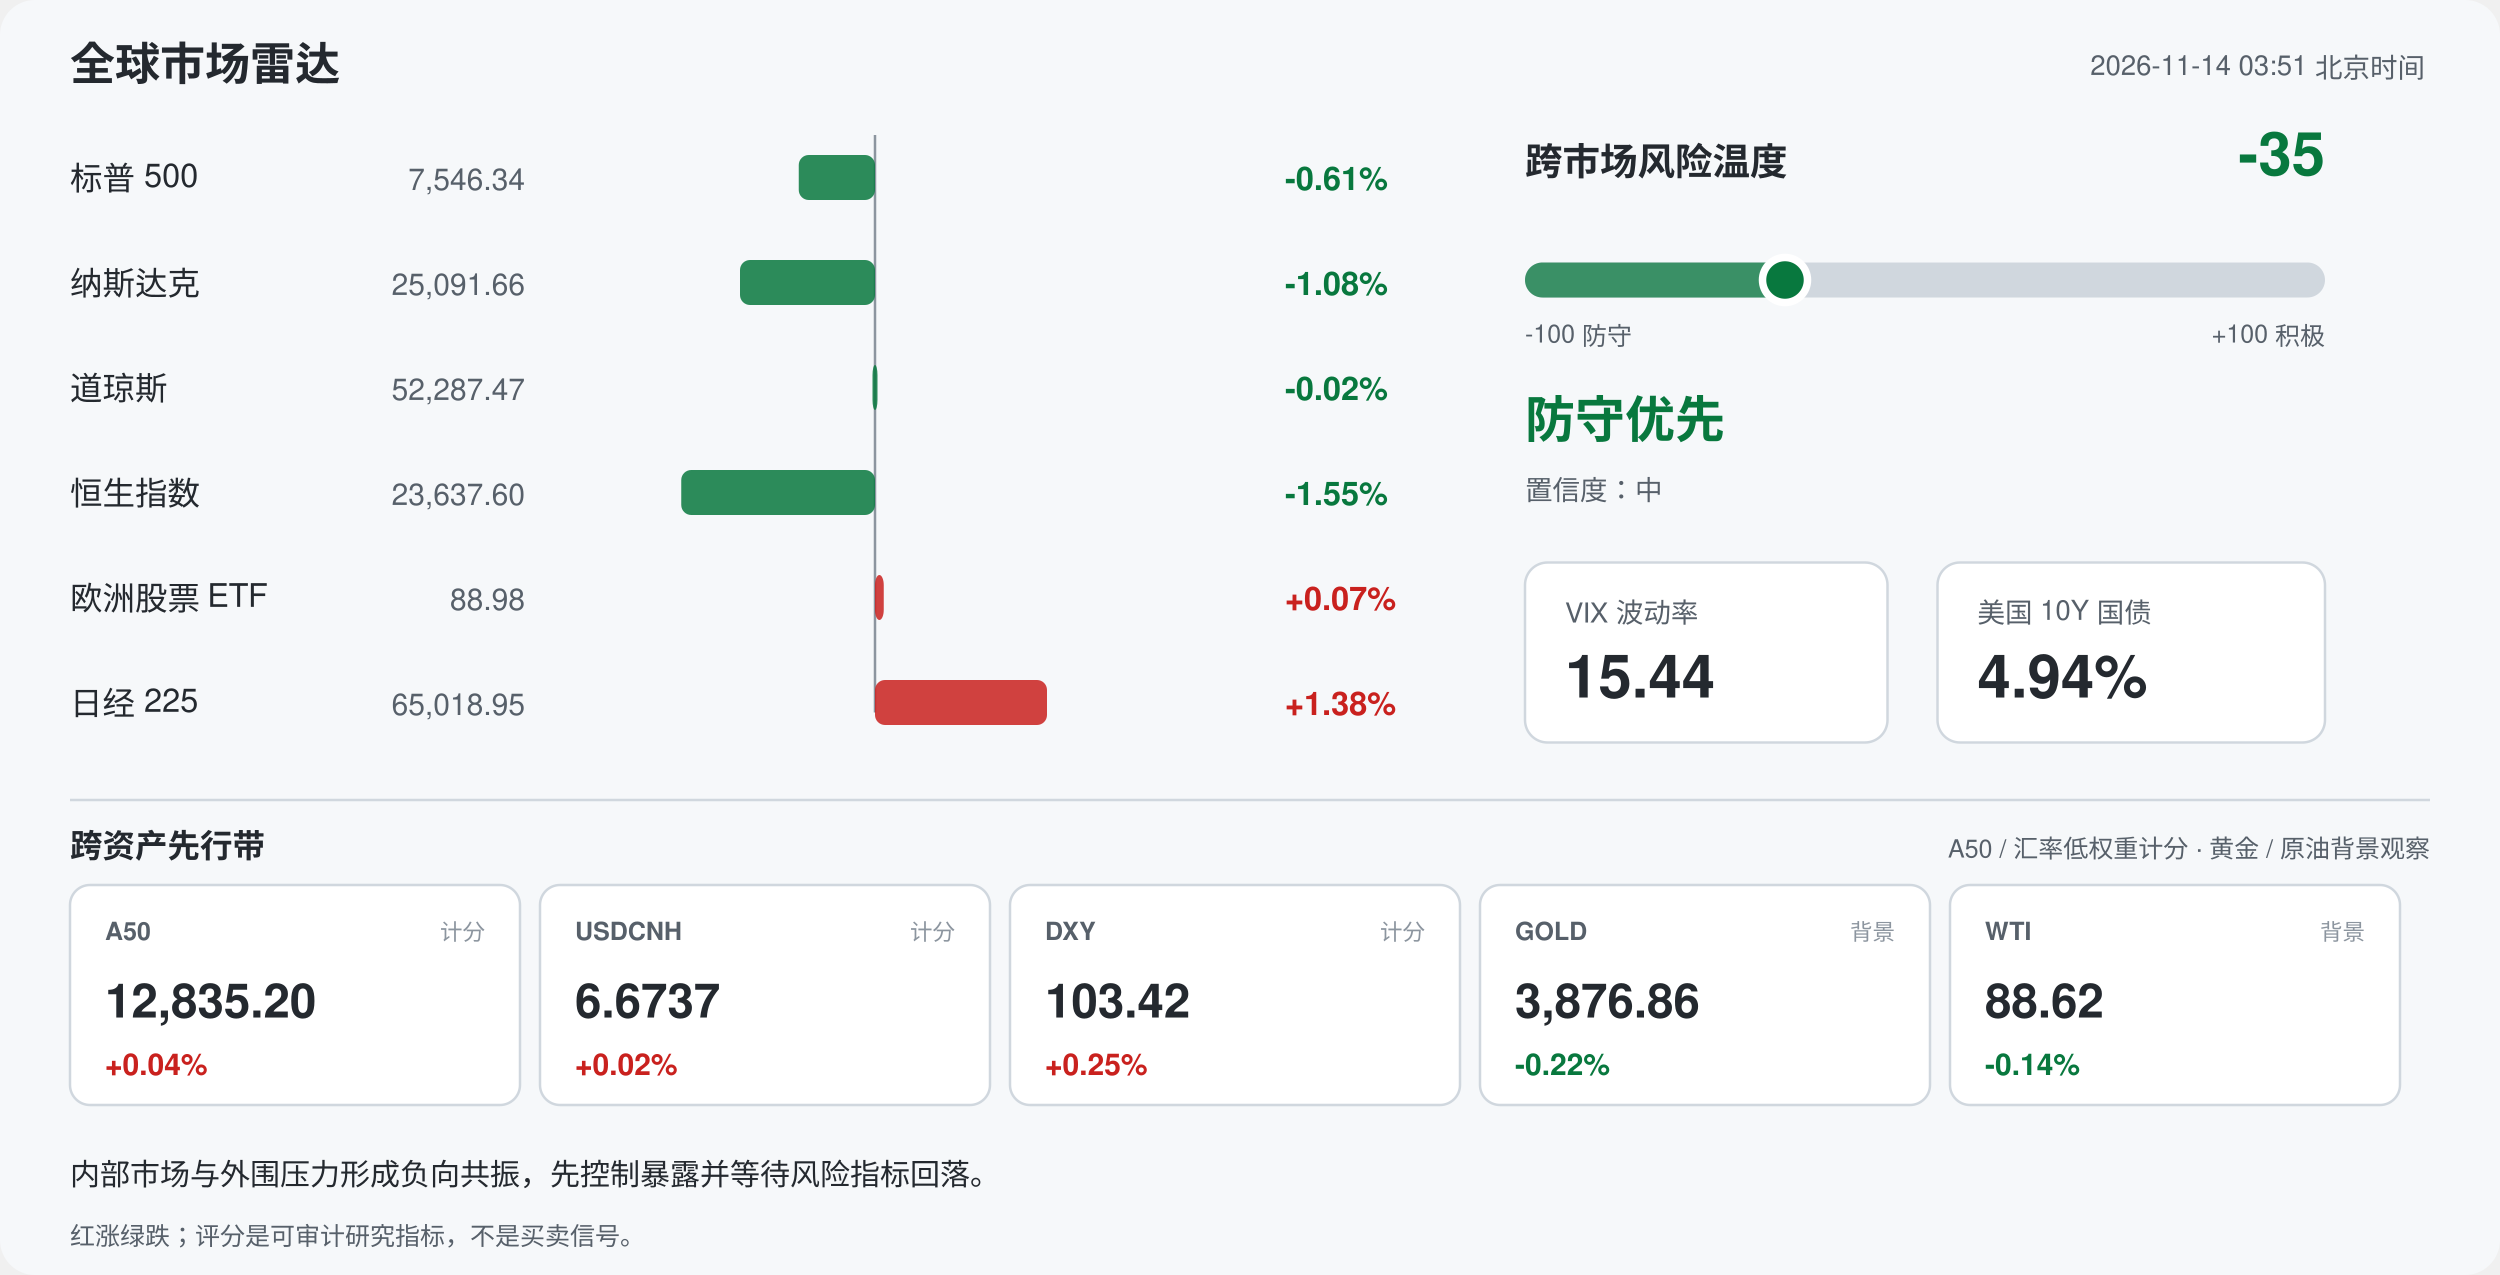
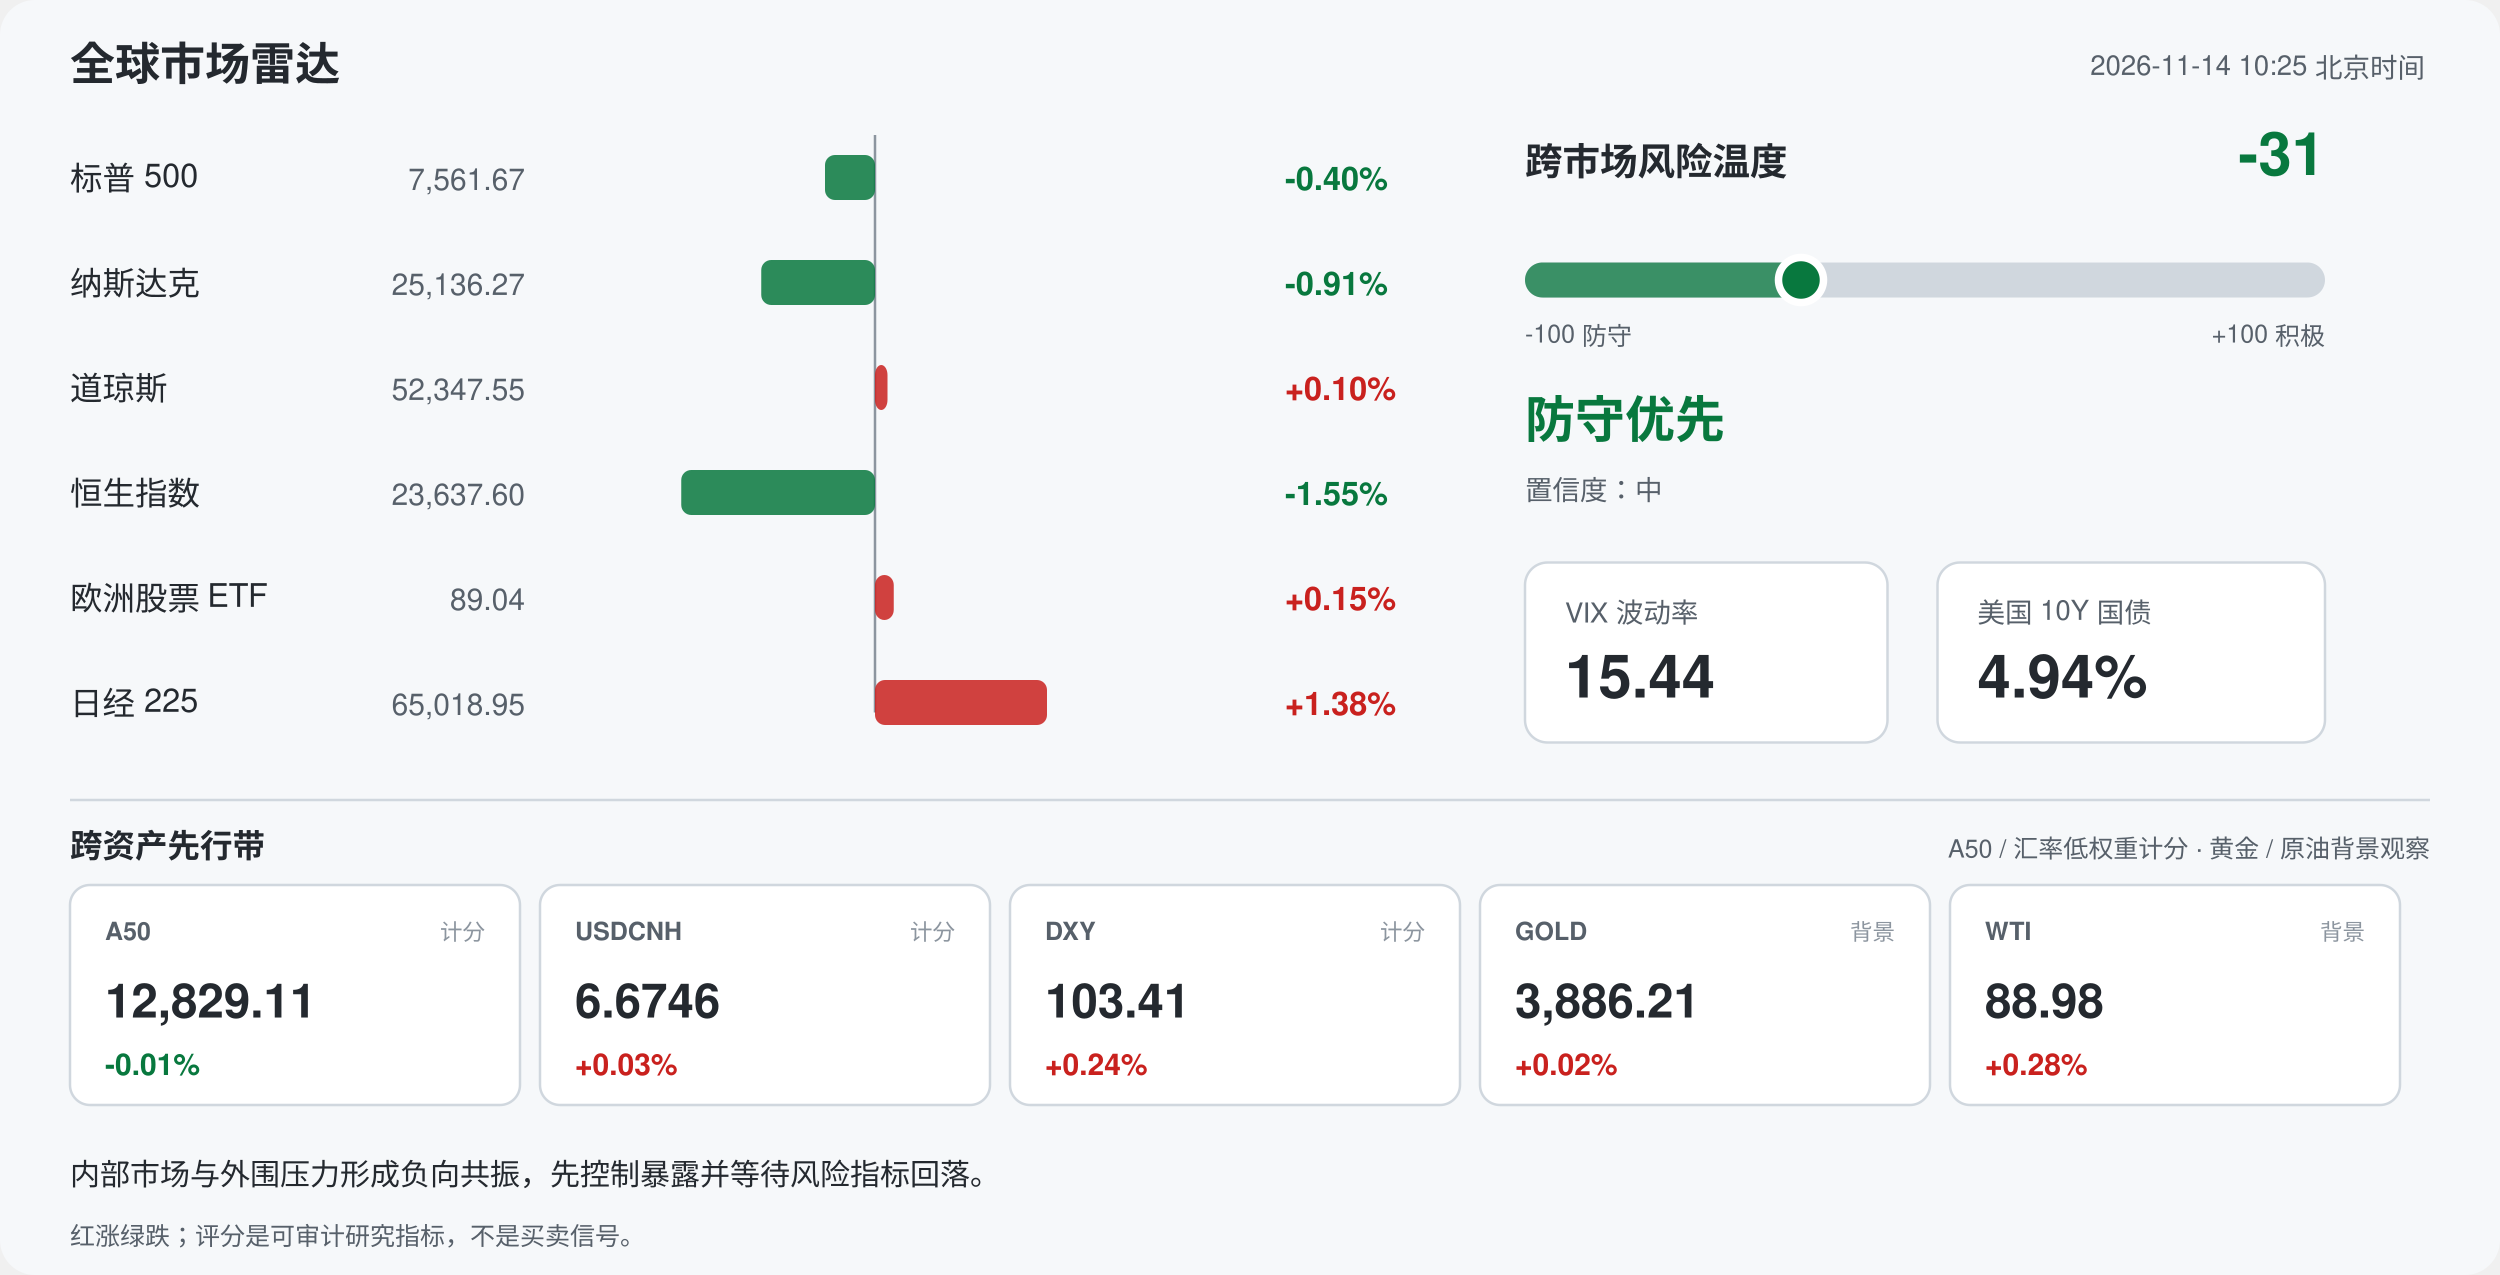
<svg xmlns="http://www.w3.org/2000/svg" width="1000" height="510" viewBox="0 0 1000 510" font-family="-apple-system,Segoe UI,Helvetica,Arial,sans-serif">
  <rect width="1000" height="510" rx="14" fill="#f6f8fa" />
  <text x="28" y="32" font-size="18" font-weight="700" fill="#24292f">全球市场雷达</text>
-   <text x="970" y="30" font-size="11" fill="#57606a" text-anchor="end">2026-11-14 03:51 北京时间</text>
+   <text x="970" y="30" font-size="11" fill="#57606a" text-anchor="end">2026-11-14 10:25 北京时间</text>
  <line x1="350" y1="54" x2="350" y2="285" stroke="#8c959f" stroke-width="1" />
  <text x="28" y="76" font-size="13" fill="#24292f">标普 500</text>
-   <text x="210" y="76" font-size="12" fill="#57606a" text-anchor="end">7,546.34</text>
-   <rect x="319.5" y="62" width="30.5" height="18" rx="4" fill="#08783e" opacity="0.85" />
-   <text x="514" y="76" font-size="13" font-weight="600" fill="#08783e">-0.61%</text>
+   <text x="210" y="76" font-size="12" fill="#57606a" text-anchor="end">7,561.67</text>
+   <rect x="330.0" y="62" width="20.0" height="18" rx="4" fill="#08783e" opacity="0.85" />
+   <text x="514" y="76" font-size="13" font-weight="600" fill="#08783e">-0.40%</text>
  <text x="28" y="118" font-size="13" fill="#24292f">纳斯达克</text>
-   <text x="210" y="118" font-size="12" fill="#57606a" text-anchor="end">25,091.66</text>
-   <rect x="296.0" y="104" width="54.0" height="18" rx="4" fill="#08783e" opacity="0.85" />
-   <text x="514" y="118" font-size="13" font-weight="600" fill="#08783e">-1.08%</text>
+   <text x="210" y="118" font-size="12" fill="#57606a" text-anchor="end">25,136.27</text>
+   <rect x="304.5" y="104" width="45.5" height="18" rx="4" fill="#08783e" opacity="0.85" />
+   <text x="514" y="118" font-size="13" font-weight="600" fill="#08783e">-0.91%</text>
  <text x="28" y="160" font-size="13" fill="#24292f">道琼斯</text>
-   <text x="210" y="160" font-size="12" fill="#57606a" text-anchor="end">52,287.47</text>
-   <rect x="349.0" y="146" width="2.0" height="18" rx="4" fill="#08783e" opacity="0.85" />
-   <text x="514" y="160" font-size="13" font-weight="600" fill="#08783e">-0.02%</text>
+   <text x="210" y="160" font-size="12" fill="#57606a" text-anchor="end">52,347.55</text>
+   <rect x="350.0" y="146" width="5.0" height="18" rx="4" fill="#c9211e" opacity="0.85" />
+   <text x="514" y="160" font-size="13" font-weight="600" fill="#c9211e">+0.10%</text>
  <text x="28" y="202" font-size="13" fill="#24292f">恒生指数</text>
  <text x="210" y="202" font-size="12" fill="#57606a" text-anchor="end">23,637.60</text>
  <rect x="272.5" y="188" width="77.5" height="18" rx="4" fill="#08783e" opacity="0.85" />
  <text x="514" y="202" font-size="13" font-weight="600" fill="#08783e">-1.55%</text>
  <text x="28" y="244" font-size="13" fill="#24292f">欧洲股票 ETF</text>
-   <text x="210" y="244" font-size="12" fill="#57606a" text-anchor="end">88.98</text>
-   <rect x="350.0" y="230" width="3.5" height="18" rx="4" fill="#c9211e" opacity="0.85" />
-   <text x="514" y="244" font-size="13" font-weight="600" fill="#c9211e">+0.07%</text>
+   <text x="210" y="244" font-size="12" fill="#57606a" text-anchor="end">89.04</text>
+   <rect x="350.0" y="230" width="7.5" height="18" rx="4" fill="#c9211e" opacity="0.85" />
+   <text x="514" y="244" font-size="13" font-weight="600" fill="#c9211e">+0.15%</text>
  <text x="28" y="286" font-size="13" fill="#24292f">日经 225</text>
  <text x="210" y="286" font-size="12" fill="#57606a" text-anchor="end">65,018.95</text>
  <rect x="350.0" y="272" width="68.8" height="18" rx="4" fill="#c9211e" opacity="0.85" />
  <text x="514" y="286" font-size="13" font-weight="600" fill="#c9211e">+1.38%</text>
  <text x="610" y="70" font-size="15" font-weight="700" fill="#24292f">跨市场风险温度</text>
-   <text x="930" y="70" font-size="24" font-weight="700" fill="#08783e" text-anchor="end">-35</text>
+   <text x="930" y="70" font-size="24" font-weight="700" fill="#08783e" text-anchor="end">-31</text>
  <rect x="610" y="105" width="320" height="14" rx="7" fill="#d0d7de" />
-   <rect x="610" y="105" width="104.0" height="14" rx="7" fill="#08783e" opacity="0.75" />
-   <circle cx="714.0" cy="112" r="9" fill="#08783e" stroke="#ffffff" stroke-width="3" />
+   <rect x="610" y="105" width="110.4" height="14" rx="7" fill="#08783e" opacity="0.75" />
+   <circle cx="720.4" cy="112" r="9" fill="#08783e" stroke="#ffffff" stroke-width="3" />
  <text x="610" y="137" font-size="10" fill="#57606a">-100 防守</text>
  <text x="930" y="137" font-size="10" fill="#57606a" text-anchor="end">+100 积极</text>
  <text x="610" y="175" font-size="20" font-weight="700" fill="#08783e">防守优先</text>
  <text x="610" y="200" font-size="11" fill="#57606a">置信度：中</text>
  <rect x="610" y="225" width="145" height="72" rx="9" fill="#ffffff" stroke="#d0d7de" />
  <text x="626" y="249" font-size="11" fill="#57606a">VIX 波动率</text>
  <text x="626" y="279" font-size="24" font-weight="700" fill="#24292f">15.44</text>
  <rect x="775" y="225" width="155" height="72" rx="9" fill="#ffffff" stroke="#d0d7de" />
  <text x="791" y="249" font-size="11" fill="#57606a">美国 10Y 国债</text>
  <text x="791" y="279" font-size="24" font-weight="700" fill="#24292f">4.94%</text>
  <line x1="28" y1="320" x2="972" y2="320" stroke="#d0d7de" />
  <text x="28" y="343" font-size="13" font-weight="700" fill="#24292f">跨资产先行带</text>
  <text x="972" y="343" font-size="10" fill="#57606a" text-anchor="end">A50 / 汇率低权重计分 · 黄金 / 原油背景观察</text>
  <rect x="28" y="354" width="180" height="88" rx="8" fill="#ffffff" stroke="#d0d7de" />
  <text x="42" y="376" font-size="10" font-weight="700" fill="#57606a">A50</text>
  <text x="194" y="376" font-size="9" fill="#8c959f" text-anchor="end">计分</text>
-   <text x="42" y="407" font-size="19" font-weight="700" fill="#24292f">12,835.20</text>
-   <text x="42" y="430" font-size="12" font-weight="700" fill="#c9211e">+0.04%</text>
+   <text x="42" y="407" font-size="19" font-weight="700" fill="#24292f">12,829.11</text>
+   <text x="42" y="430" font-size="12" font-weight="700" fill="#08783e">-0.01%</text>
  <rect x="216" y="354" width="180" height="88" rx="8" fill="#ffffff" stroke="#d0d7de" />
  <text x="230" y="376" font-size="10" font-weight="700" fill="#57606a">USDCNH</text>
  <text x="382" y="376" font-size="9" fill="#8c959f" text-anchor="end">计分</text>
-   <text x="230" y="407" font-size="19" font-weight="700" fill="#24292f">6.6737</text>
-   <text x="230" y="430" font-size="12" font-weight="700" fill="#c9211e">+0.02%</text>
+   <text x="230" y="407" font-size="19" font-weight="700" fill="#24292f">6.6746</text>
+   <text x="230" y="430" font-size="12" font-weight="700" fill="#c9211e">+0.03%</text>
  <rect x="404" y="354" width="180" height="88" rx="8" fill="#ffffff" stroke="#d0d7de" />
  <text x="418" y="376" font-size="10" font-weight="700" fill="#57606a">DXY</text>
  <text x="570" y="376" font-size="9" fill="#8c959f" text-anchor="end">计分</text>
-   <text x="418" y="407" font-size="19" font-weight="700" fill="#24292f">103.42</text>
-   <text x="418" y="430" font-size="12" font-weight="700" fill="#c9211e">+0.25%</text>
+   <text x="418" y="407" font-size="19" font-weight="700" fill="#24292f">103.41</text>
+   <text x="418" y="430" font-size="12" font-weight="700" fill="#c9211e">+0.24%</text>
  <rect x="592" y="354" width="180" height="88" rx="8" fill="#ffffff" stroke="#d0d7de" />
  <text x="606" y="376" font-size="10" font-weight="700" fill="#57606a">GOLD</text>
  <text x="758" y="376" font-size="9" fill="#8c959f" text-anchor="end">背景</text>
-   <text x="606" y="407" font-size="19" font-weight="700" fill="#24292f">3,876.86</text>
-   <text x="606" y="430" font-size="12" font-weight="700" fill="#08783e">-0.22%</text>
+   <text x="606" y="407" font-size="19" font-weight="700" fill="#24292f">3,886.21</text>
+   <text x="606" y="430" font-size="12" font-weight="700" fill="#c9211e">+0.02%</text>
  <rect x="780" y="354" width="180" height="88" rx="8" fill="#ffffff" stroke="#d0d7de" />
  <text x="794" y="376" font-size="10" font-weight="700" fill="#57606a">WTI</text>
  <text x="946" y="376" font-size="9" fill="#8c959f" text-anchor="end">背景</text>
-   <text x="794" y="407" font-size="19" font-weight="700" fill="#24292f">88.62</text>
-   <text x="794" y="430" font-size="12" font-weight="700" fill="#08783e">-0.14%</text>
+   <text x="794" y="407" font-size="19" font-weight="700" fill="#24292f">88.98</text>
+   <text x="794" y="430" font-size="12" font-weight="700" fill="#c9211e">+0.28%</text>
  <text x="28" y="474" font-size="12" fill="#24292f">内部市场与外围压力形成负向共振，先控制暴露并等待风险指标回落。</text>
  <text x="28" y="498" font-size="10" fill="#57606a">红涨绿跌；评分是可审计研究指标，不是买卖信号。</text>
</svg>
